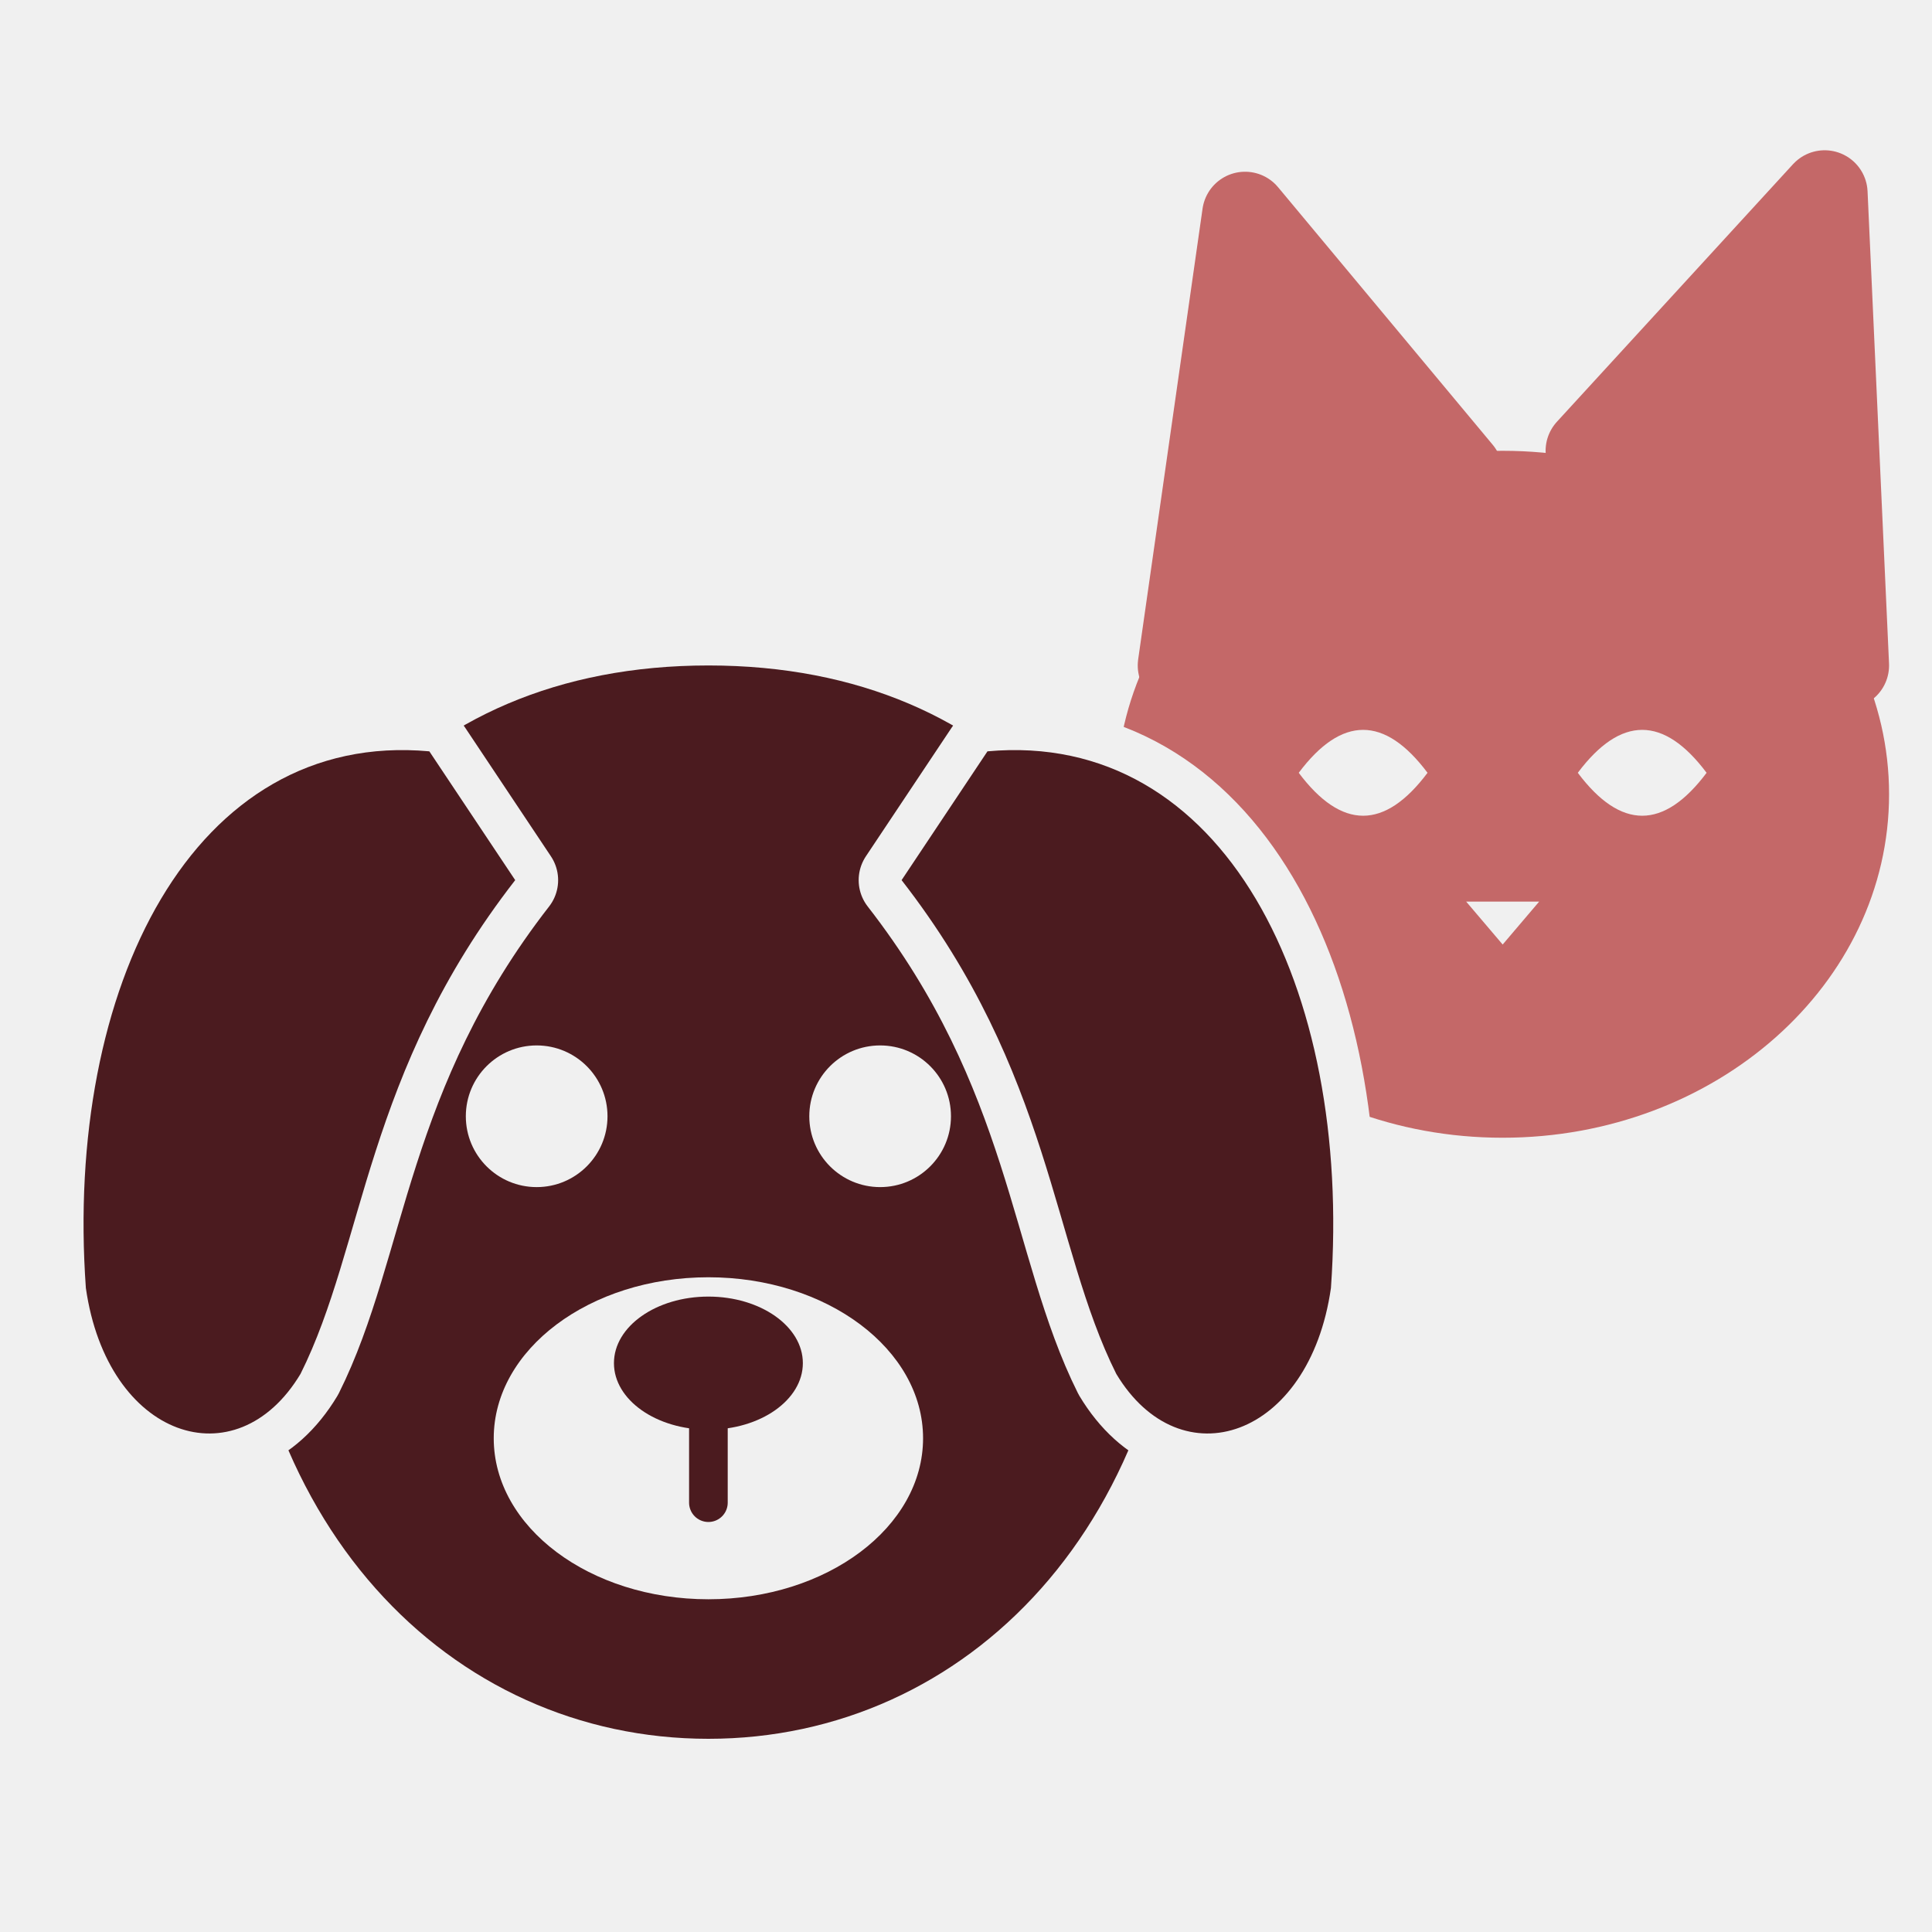
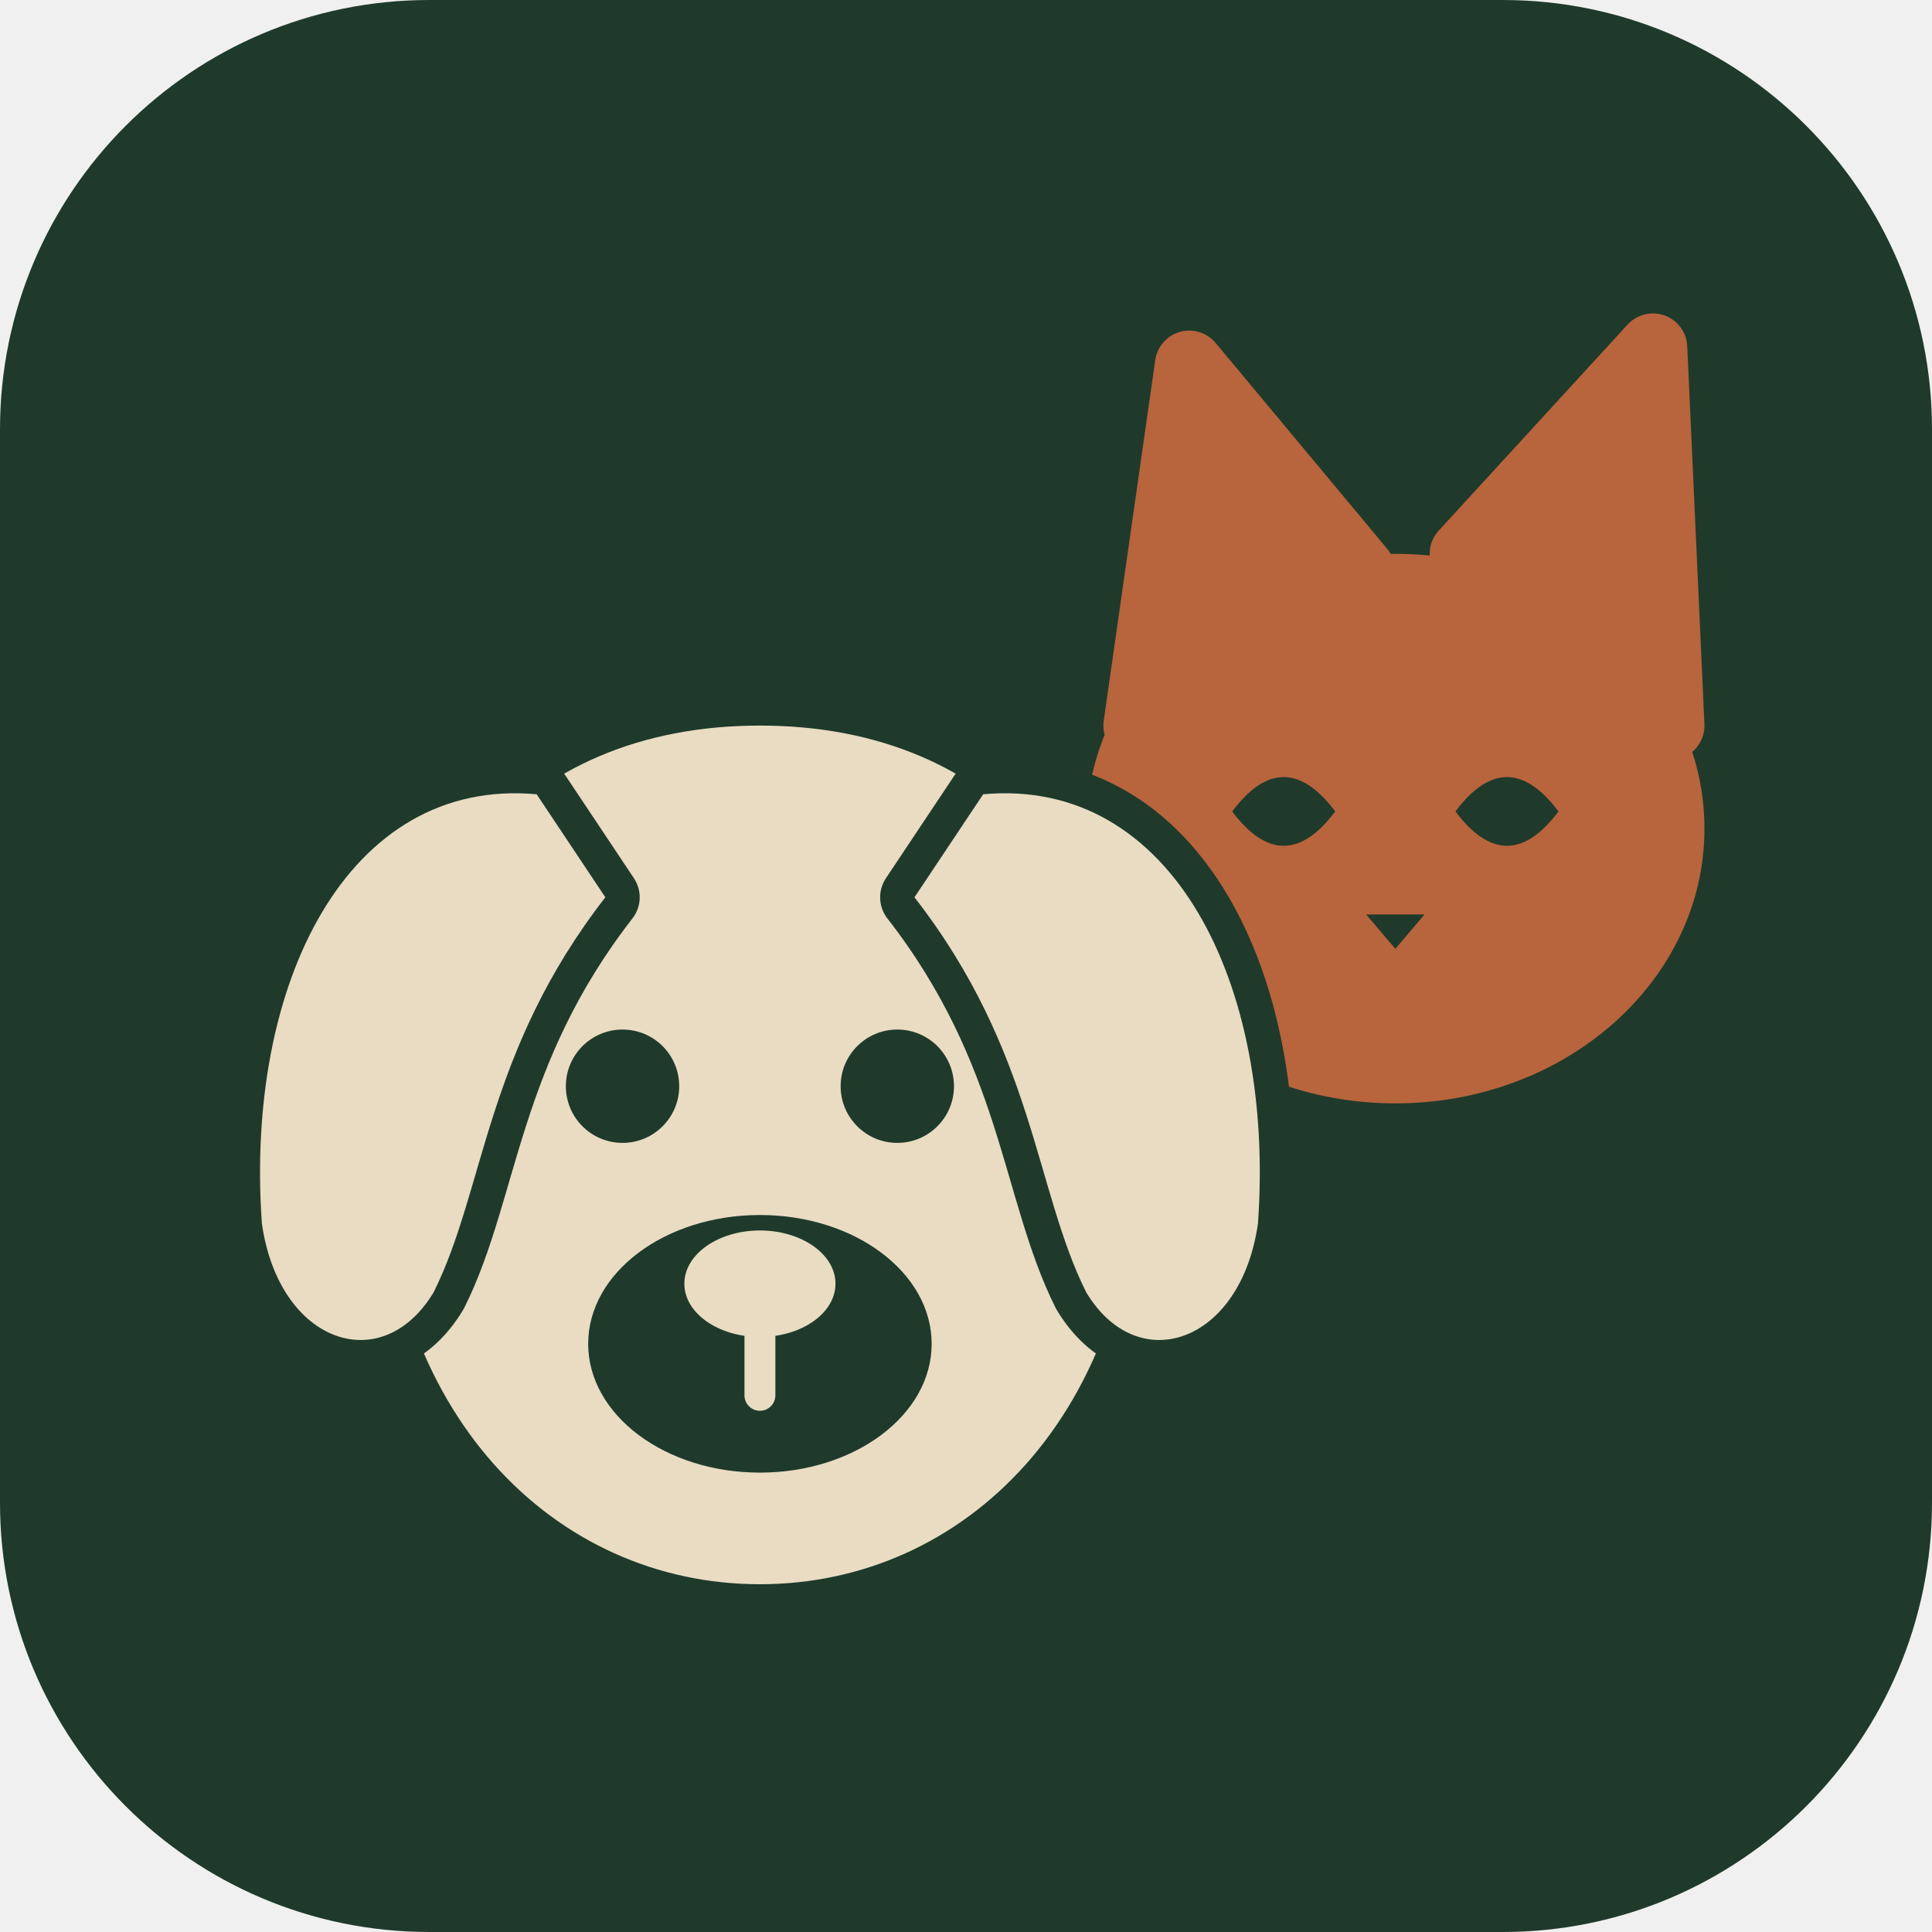
<svg xmlns="http://www.w3.org/2000/svg" viewBox="5 5 90 90" role="img" aria-label="Prime Origins">
  <defs>
-     <mask id="po-cat" maskUnits="userSpaceOnUse" x="0" y="0" width="100" height="100">
+     <mask id="pof-cat" maskUnits="userSpaceOnUse" x="0" y="0" width="100" height="100">
      <rect width="100" height="100" fill="#fff" />
      <g fill="#000" stroke="#000" stroke-width="4" stroke-linejoin="round">
        <path d="M38 36 C52 36 60 46 60 60 C60 76 50 86 38 86 C26 86 16 76 16 60 C16 46 24 36 38 36 Z" />
        <path d="M25 40 C14 39 8 51 9 65 C10 72 16 74 19 69 C22 63 22 55 29 46 Z" />
        <path d="M51 40 C62 39 68 51 67 65 C66 72 60 74 57 69 C54 63 54 55 47 46 Z" />
      </g>
      <path d="M65.5 41 Q68.5 37 71.5 41 Q68.5 45 65.5 41 Z M78.5 41 Q81.5 37 84.5 41 Q81.5 45 78.5 41 Z M73.3 47 h3.4 l-1.7 2 z" fill="#000" />
    </mask>
-     <mask id="po-dog" maskUnits="userSpaceOnUse" x="0" y="0" width="100" height="100">
+     <mask id="pof-dog" maskUnits="userSpaceOnUse" x="0" y="0" width="100" height="100">
      <rect width="100" height="100" fill="#fff" />
      <g fill="#000" stroke="#000" stroke-width="4" stroke-linejoin="round">
        <path d="M25 40 C14 39 8 51 9 65 C10 72 16 74 19 69 C22 63 22 55 29 46 Z" />
        <path d="M51 40 C62 39 68 51 67 65 C66 72 60 74 57 69 C54 63 54 55 47 46 Z" />
      </g>
      <circle cx="30" cy="57" r="3.3" fill="#000" />
      <circle cx="46" cy="57" r="3.3" fill="#000" />
      <ellipse cx="38" cy="72" rx="10" ry="7.5" fill="#000" />
    </mask>
  </defs>
-   <g mask="url(#po-cat)" fill="#c46868">
-     <g stroke="#c46868" stroke-width="4" stroke-linejoin="round">
-       <path d="M60 36 L63 15 L73 27 Z" />
-       <path d="M79 26 L90 14 L91 36 Z" />
+   <rect x="5" y="5" width="90" height="90" rx="20" fill="#1f3a2b" />
+   <g transform="translate(50 50) scale(.8) translate(-50 -50)">
+     <g mask="url(#pof-cat)" fill="#b8643c">
+       <g stroke="#b8643c" stroke-width="4" stroke-linejoin="round">
+         <path d="M60 36 L63 15 L73 27 Z" />
+         <path d="M79 26 L90 14 L91 36 Z" />
+       </g>
+       <ellipse cx="75" cy="42" rx="18" ry="16" />
    </g>
-     <ellipse cx="75" cy="42" rx="18" ry="16" />
+     <path d="M38 36 C52 36 60 46 60 60 C60 76 50 86 38 86 C26 86 16 76 16 60 C16 46 24 36 38 36 Z" fill="#e9dcc3" mask="url(#pof-dog)" />
+     <path d="M25 40 C14 39 8 51 9 65 C10 72 16 74 19 69 C22 63 22 55 29 46 Z" fill="#e9dcc3" />
+     <path d="M51 40 C62 39 68 51 67 65 C66 72 60 74 57 69 C54 63 54 55 47 46 Z" fill="#e9dcc3" />
+     <ellipse cx="38" cy="68.5" rx="4.4" ry="3.1" fill="#e9dcc3" />
+     <path d="M38 71.5 V75" stroke="#e9dcc3" stroke-width="1.8" stroke-linecap="round" />
  </g>
-   <path d="M38 36 C52 36 60 46 60 60 C60 76 50 86 38 86 C26 86 16 76 16 60 C16 46 24 36 38 36 Z" fill="#4b1b1f" mask="url(#po-dog)" />
-   <path d="M25 40 C14 39 8 51 9 65 C10 72 16 74 19 69 C22 63 22 55 29 46 Z" fill="#4b1b1f" />
-   <path d="M51 40 C62 39 68 51 67 65 C66 72 60 74 57 69 C54 63 54 55 47 46 Z" fill="#4b1b1f" />
-   <ellipse cx="38" cy="68.5" rx="4.4" ry="3.1" fill="#4b1b1f" />
-   <path d="M38 71.5 V75" stroke="#4b1b1f" stroke-width="1.8" stroke-linecap="round" />
</svg>
